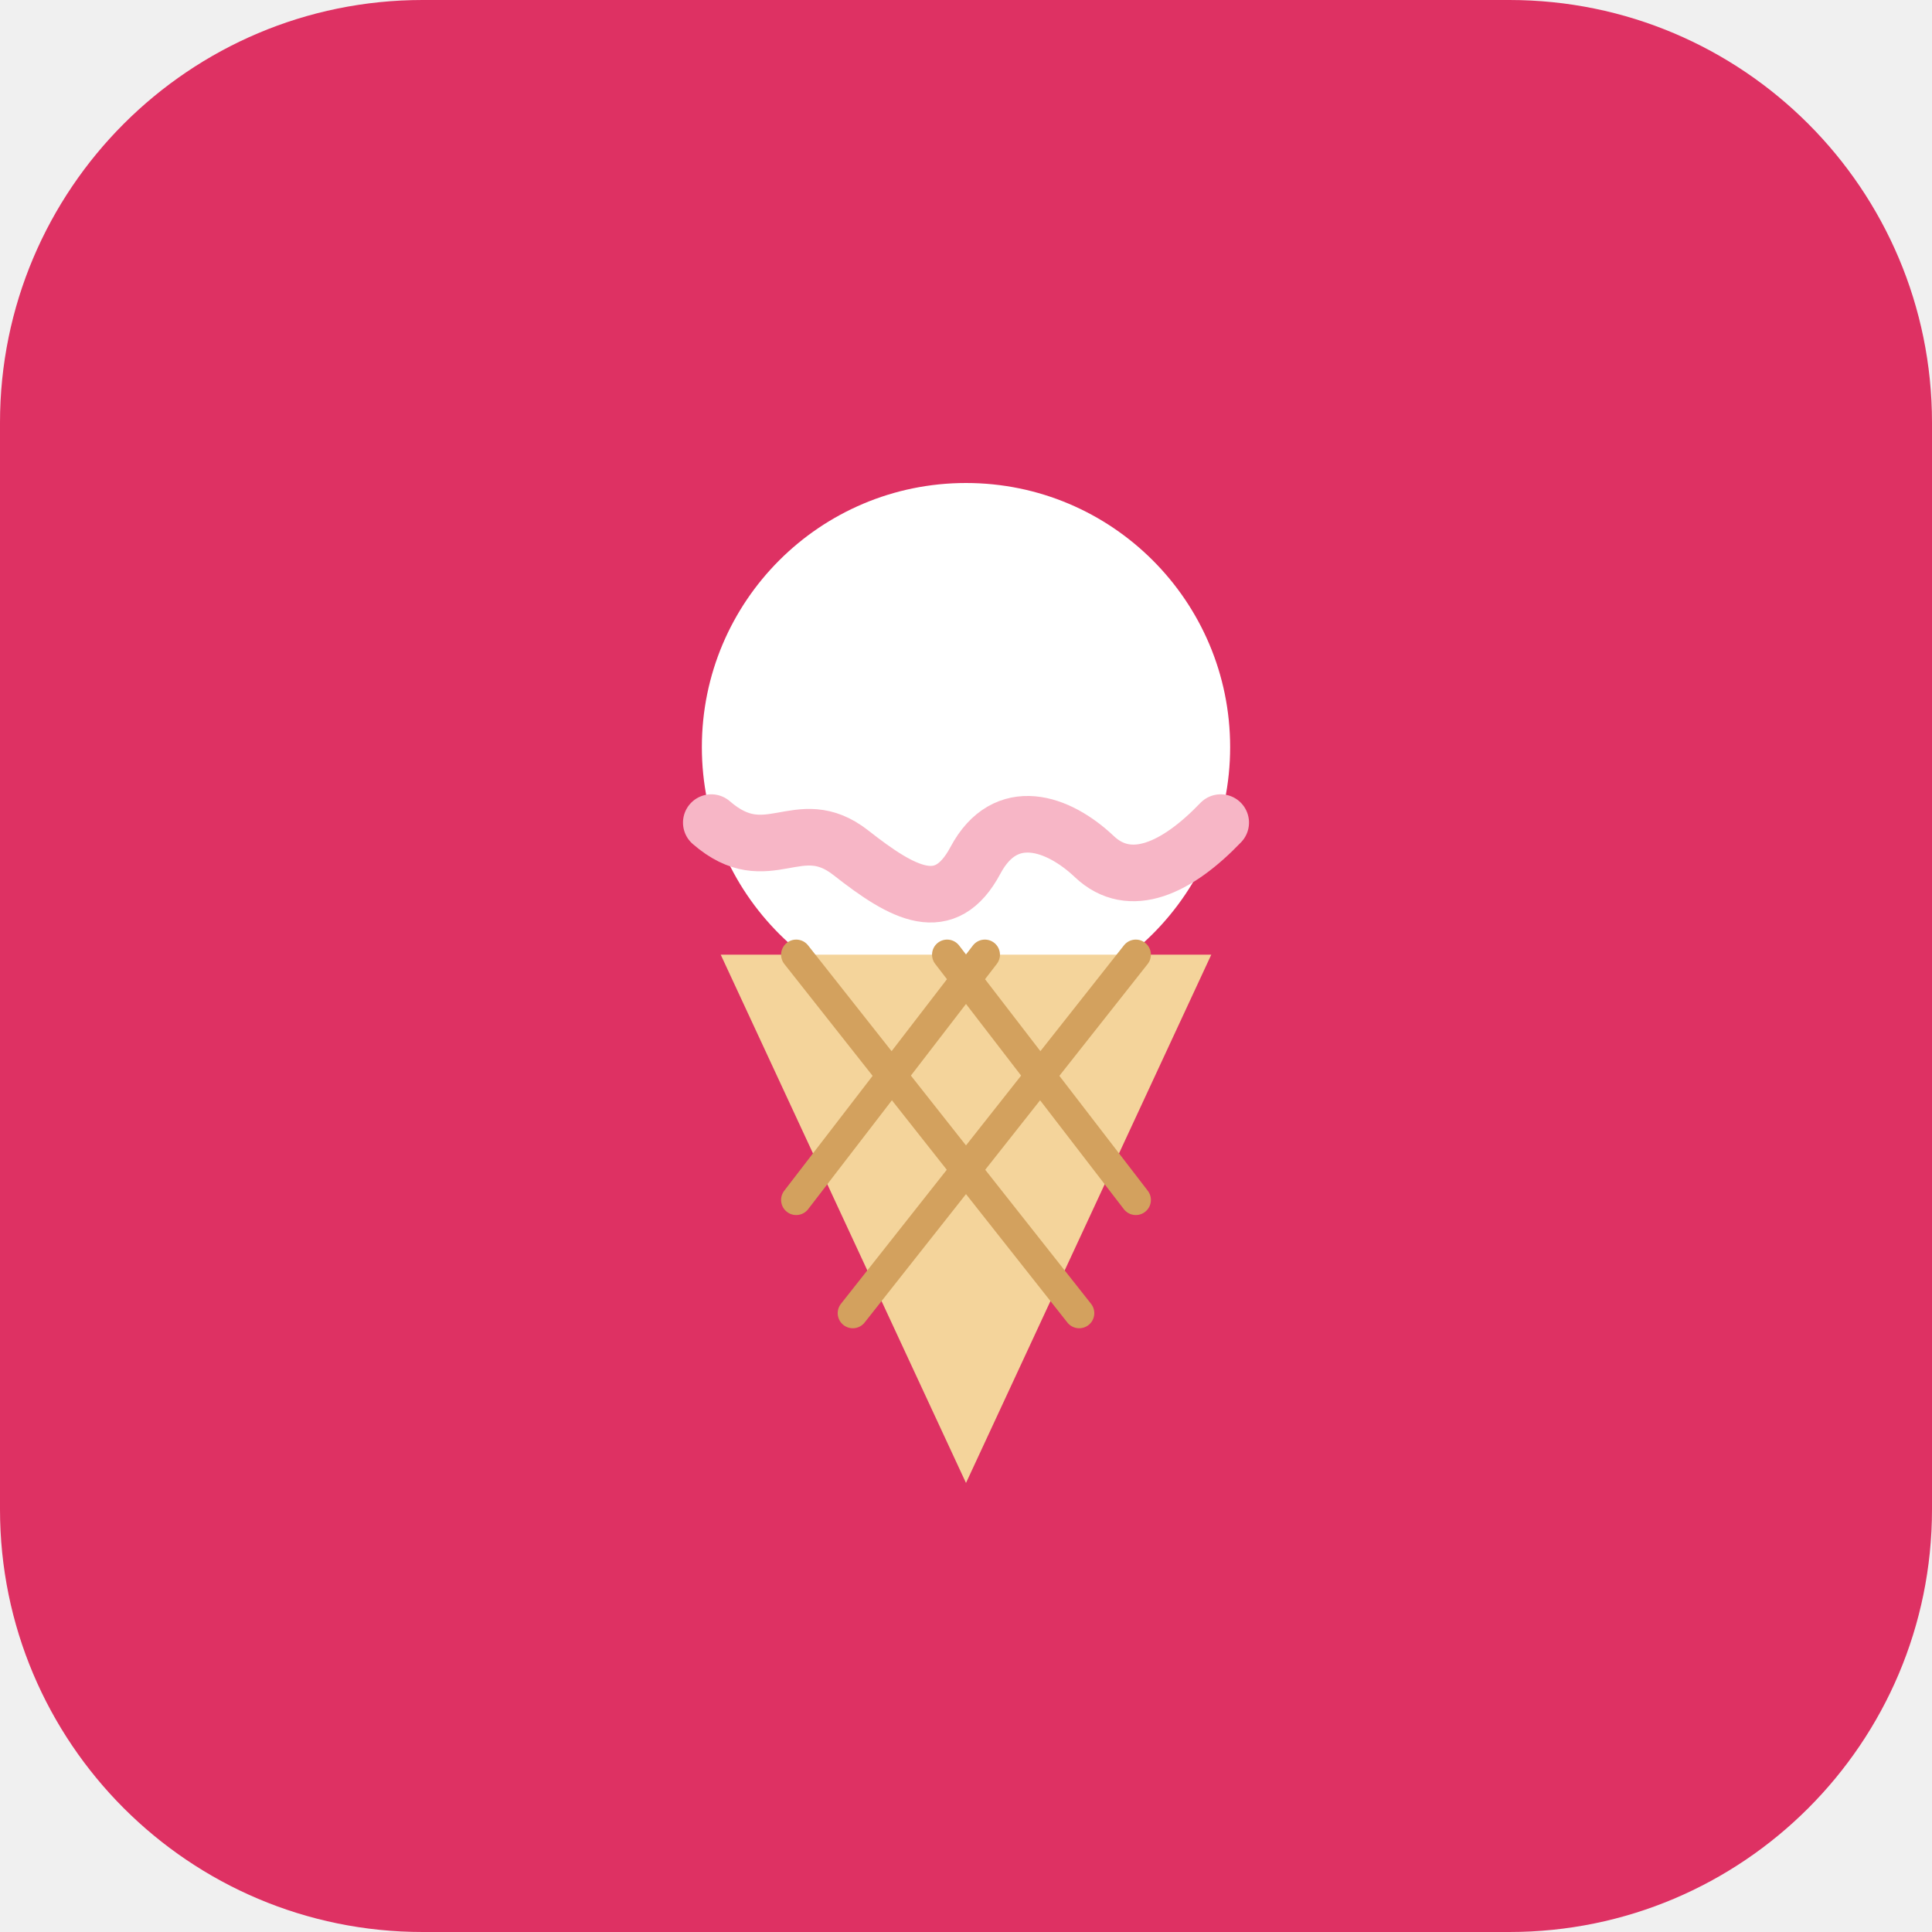
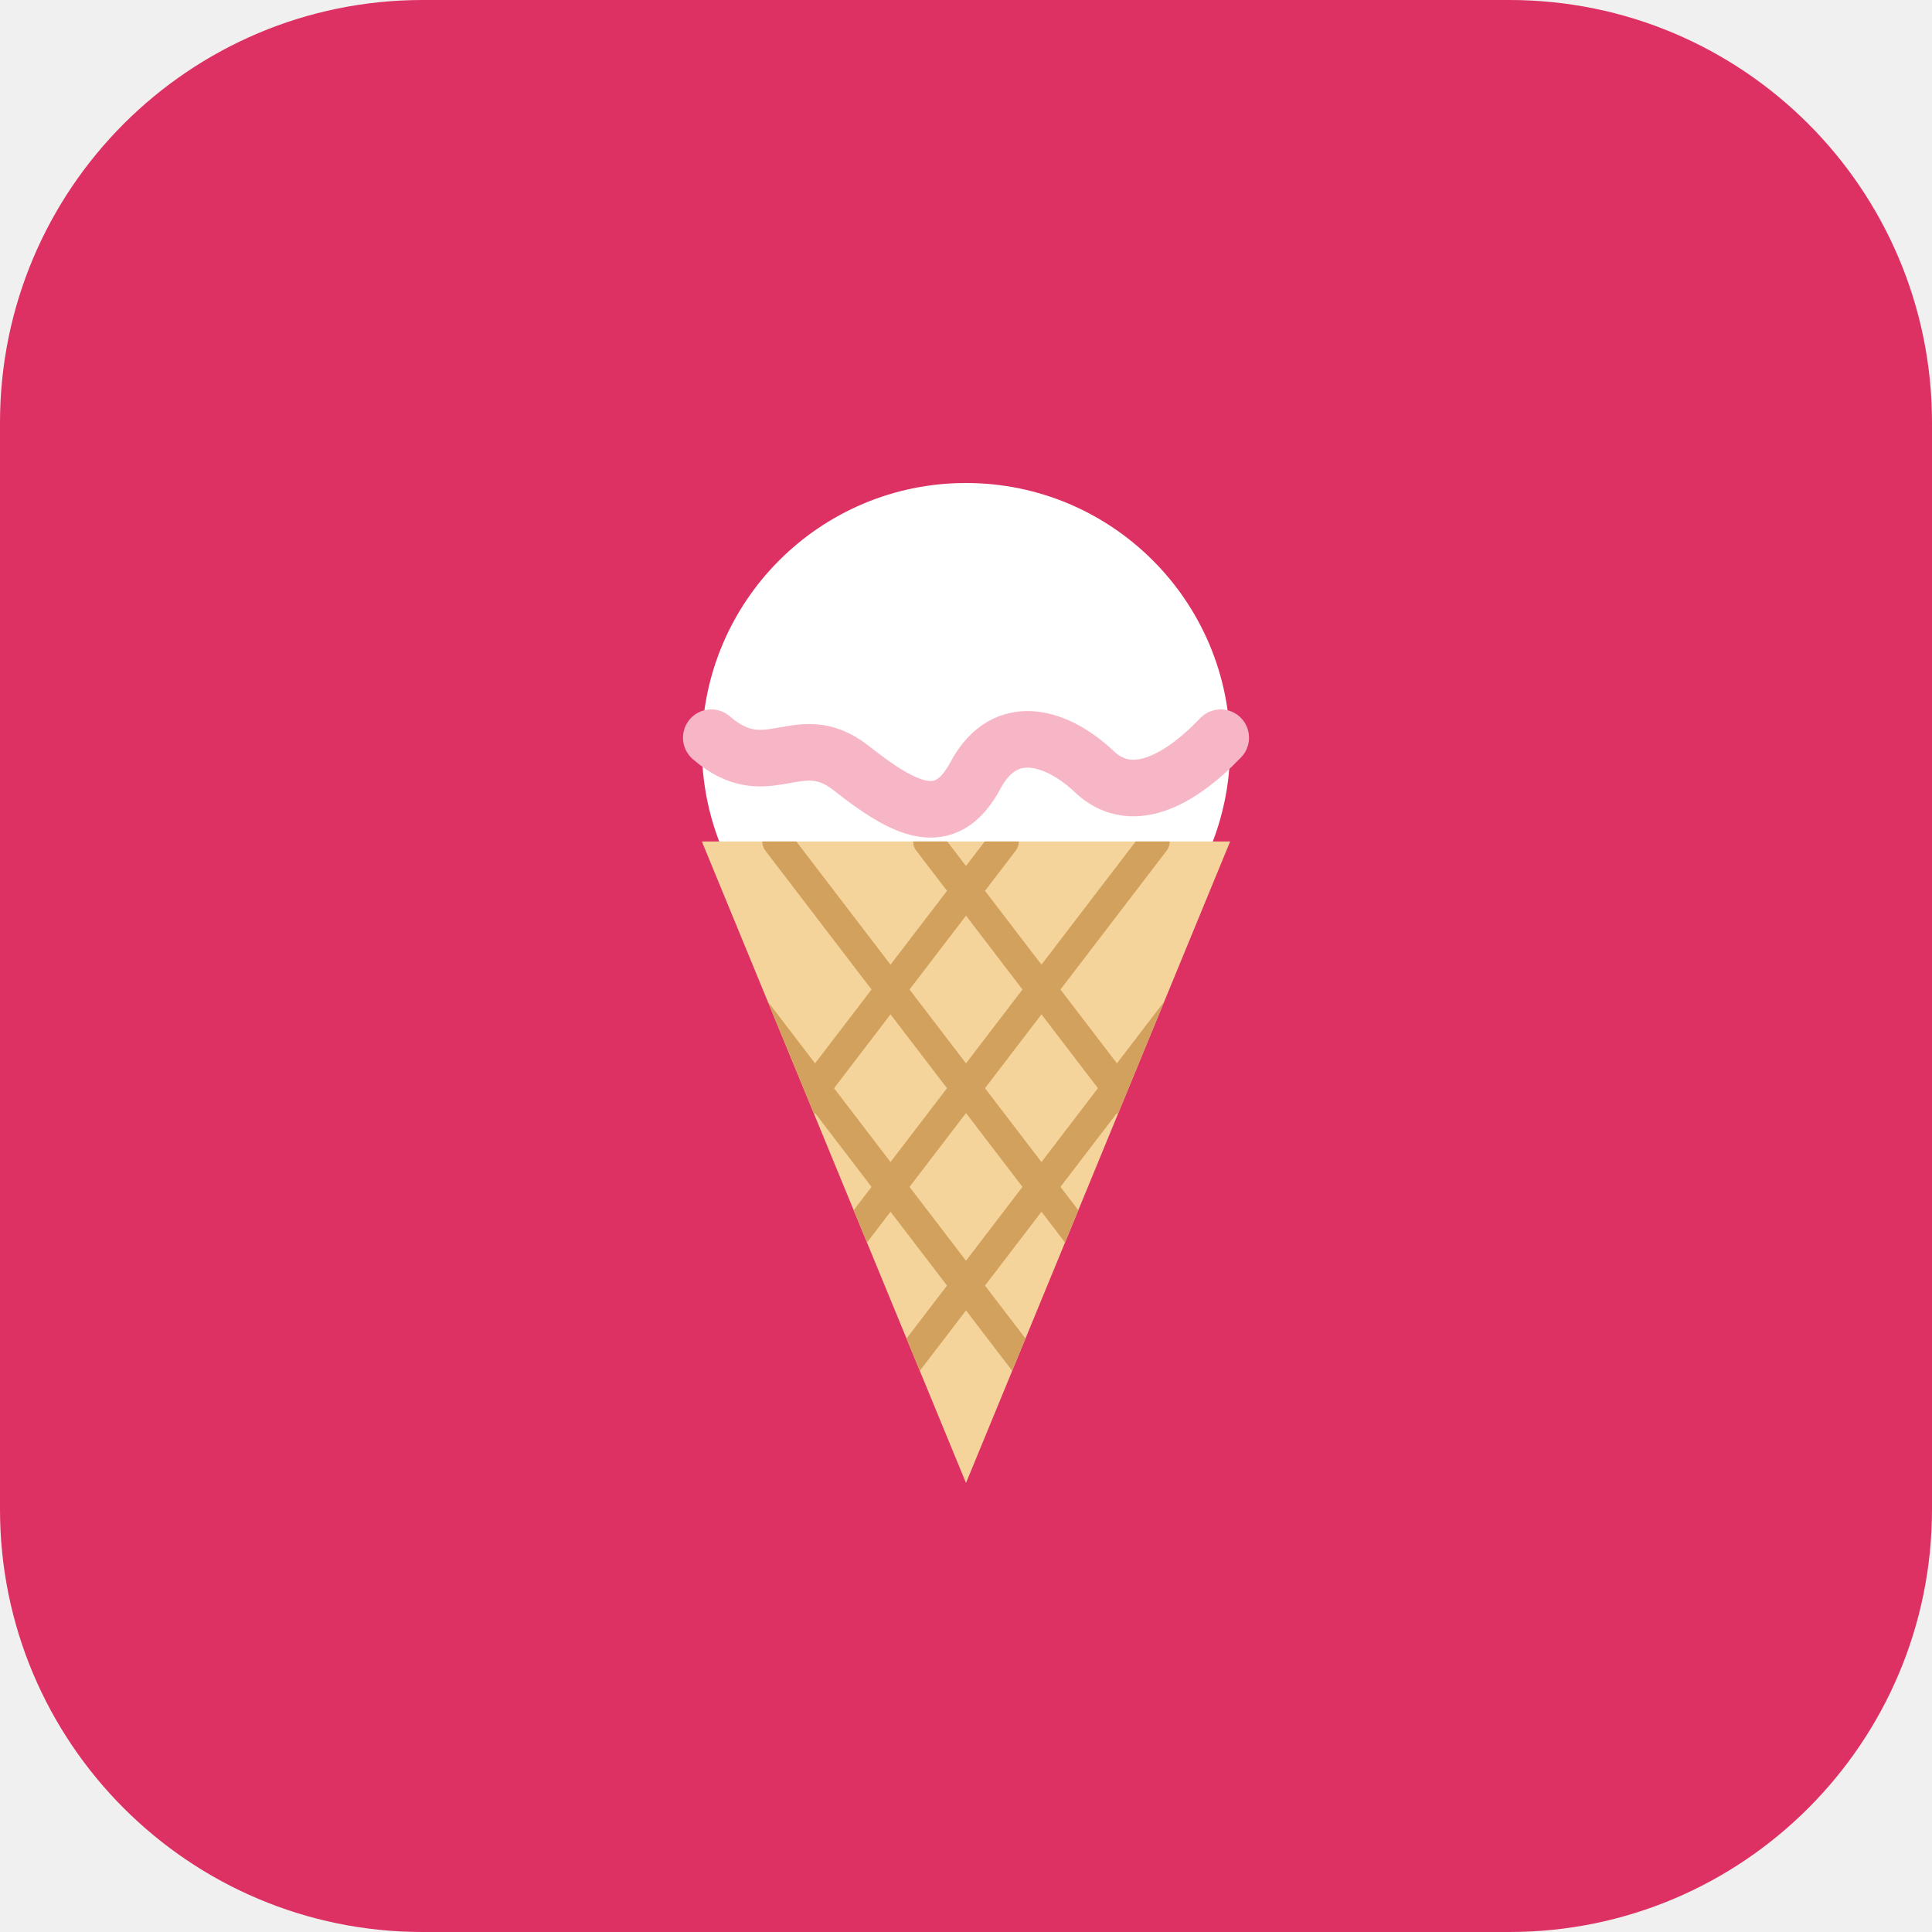
<svg xmlns="http://www.w3.org/2000/svg" viewBox="0 0 512 512">
  <rect width="512" height="512" rx="112" fill="#DE3163" />
  <g transform="translate(96 88) scale(5)">
    <circle cx="32" cy="22" r="14" fill="#FFFFFF" />
-     <path d="M18.5 26c3 2.6 4.6-.6 7.4 1.6s5 3.4 6.6.4 4.4-2 6.3-.2 4.4.6 6.7-1.8" fill="none" stroke="#F7B6C6" stroke-width="3" stroke-linecap="round" />
-     <path d="M19 33 L32 61 L45 33 Z" fill="#F4D49B" />
-     <path d="M23 33 L38 52 M31 33 L41 46 M41 33 L26 52 M33 33 L23 46" stroke="#D3A15E" stroke-width="1.6" stroke-linecap="round" />
+     <path d="M18.5 21.5c3 2.6 4.6-.6 7.4 1.6s5 3.4 6.6.4 4.4-2 6.3-.2 4.4.6 6.7-1.8" fill="none" stroke="#F7B6C6" stroke-width="3" stroke-linecap="round" />
+     <path d="M18 27 L32 61 L46 27 Z" fill="#F4D49B" />
+     <clipPath id="cone">
+       <path d="M18 27 L32 61 L46 27 Z" />
+     </clipPath>
+     <path clip-path="url(#cone)" d="M14 27 L40 61 M22 27 L48 61 M30 27 L56 61 M50 27 L24 61 M42 27 L16 61 M34 27 L8 61" stroke="#D3A15E" stroke-width="1.6" stroke-linecap="round" />
  </g>
</svg>
